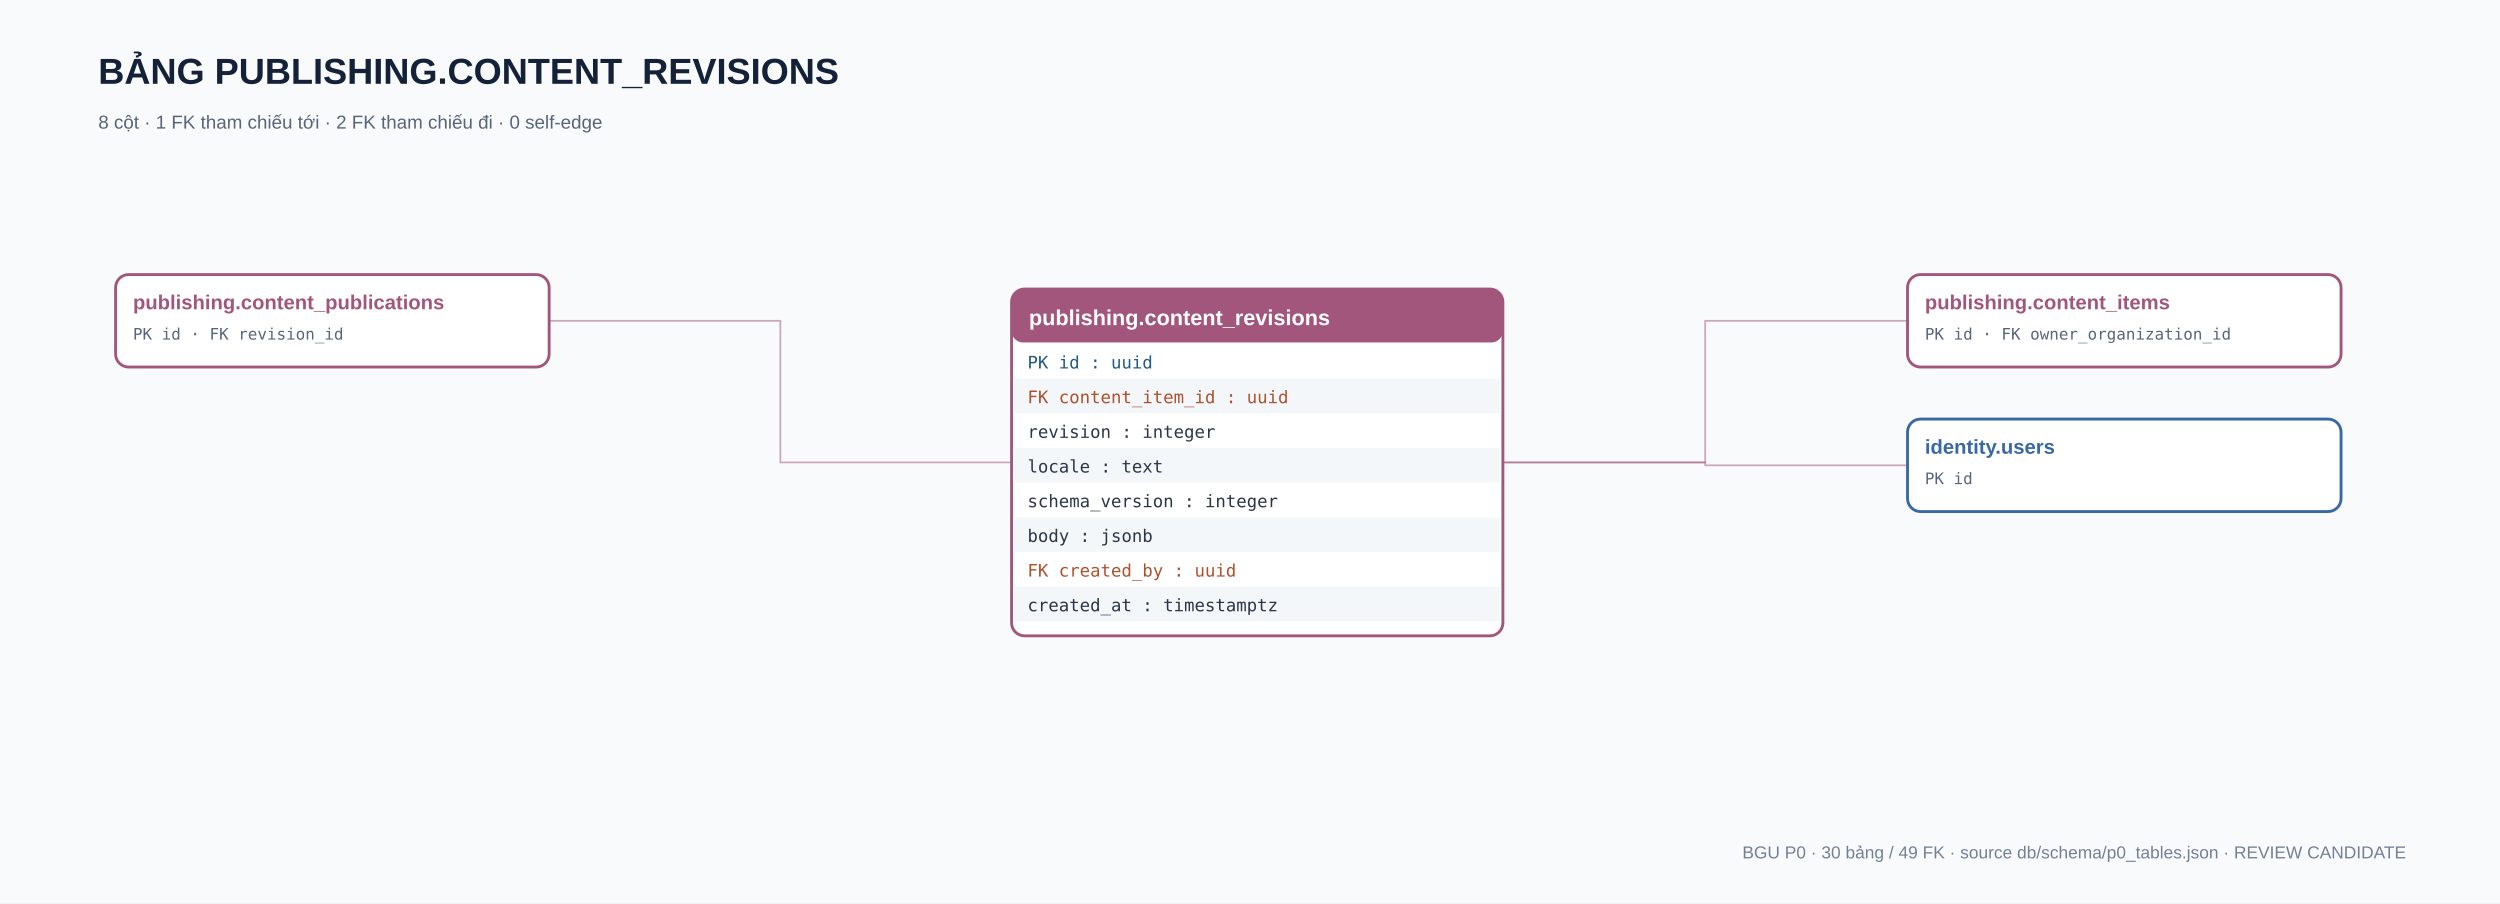
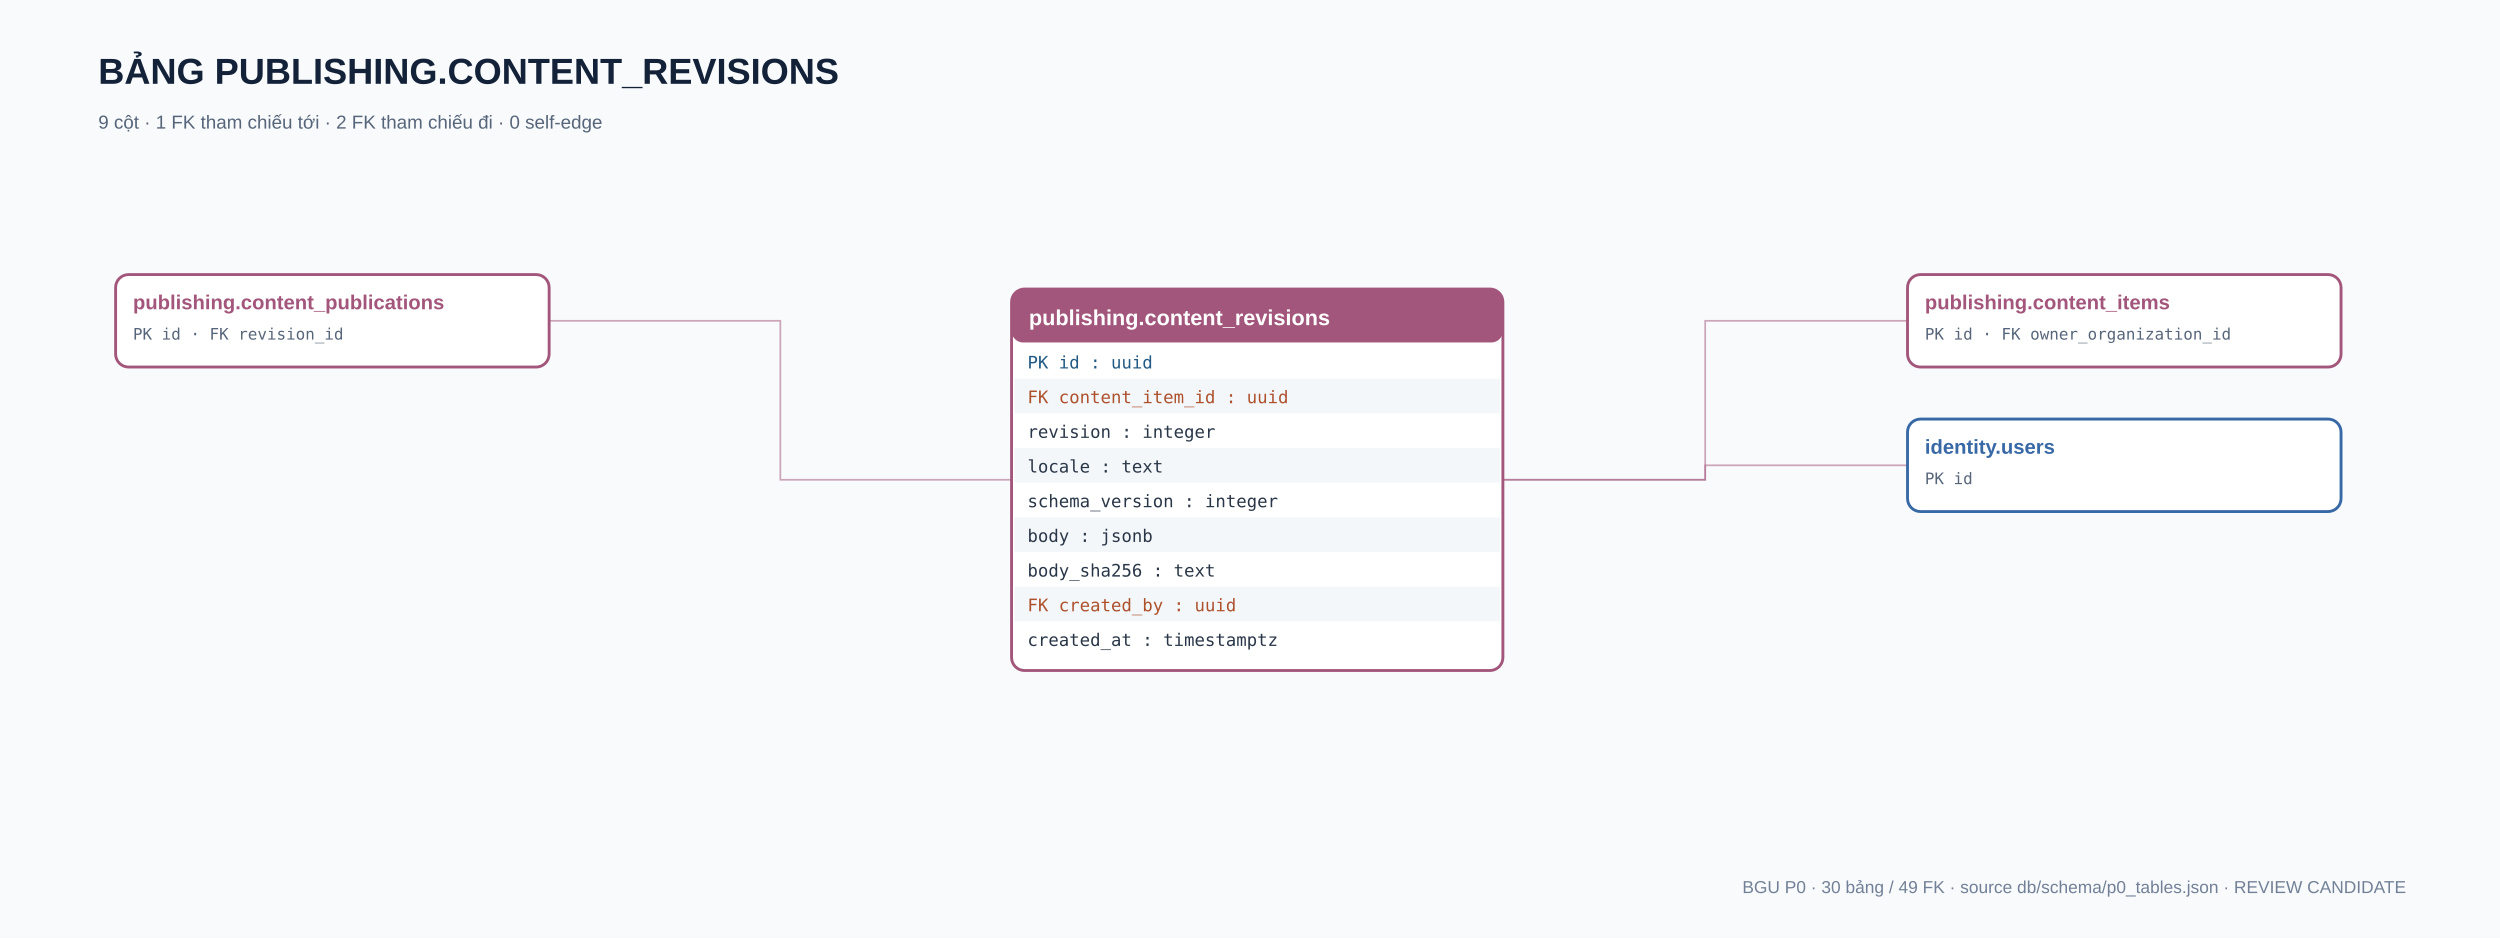
- <svg xmlns="http://www.w3.org/2000/svg" width="1730" height="625" viewBox="0 0 1730 625" role="img" aria-label="BẢNG PUBLISHING.CONTENT_REVISIONS">
+ <svg xmlns="http://www.w3.org/2000/svg" width="1730" height="649" viewBox="0 0 1730 649" role="img" aria-label="BẢNG PUBLISHING.CONTENT_REVISIONS">
  <rect width="100%" height="100%" fill="#F8FAFC" />
  <text x="68" y="58" font-family="Arial,sans-serif" font-size="25" font-weight="700" fill="#132238">BẢNG PUBLISHING.CONTENT_REVISIONS</text>
-   <text x="68" y="89" font-family="Arial,sans-serif" font-size="13" fill="#566579">8 cột · 1 FK tham chiếu tới · 2 FK tham chiếu đi · 0 self-edge</text>
-   <path d="M380,222 L540,222 L540,320 L700,320" fill="none" stroke="#A3567B" stroke-width="1.2" opacity=".52" />
-   <path d="M1040,320 L1180,320 L1180,222 L1320,222" fill="none" stroke="#A3567B" stroke-width="1.2" opacity=".52" />
-   <path d="M1040,320 L1180,320 L1180,322 L1320,322" fill="none" stroke="#A3567B" stroke-width="1.2" opacity=".52" />
-   <rect x="700" y="200" width="340" height="240" rx="9" fill="#FFFFFF" stroke="#A3567B" stroke-width="2" />
+   <text x="68" y="89" font-family="Arial,sans-serif" font-size="13" fill="#566579">9 cột · 1 FK tham chiếu tới · 2 FK tham chiếu đi · 0 self-edge</text>
+   <path d="M380,222 L540,222 L540,332 L700,332" fill="none" stroke="#A3567B" stroke-width="1.2" opacity=".52" />
+   <path d="M1040,332 L1180,332 L1180,222 L1320,222" fill="none" stroke="#A3567B" stroke-width="1.2" opacity=".52" />
+   <path d="M1040,332 L1180,332 L1180,322 L1320,322" fill="none" stroke="#A3567B" stroke-width="1.2" opacity=".52" />
+   <rect x="700" y="200" width="340" height="264" rx="9" fill="#FFFFFF" stroke="#A3567B" stroke-width="2" />
  <rect x="700" y="200" width="340" height="37" rx="8" fill="#A3567B" />
  <text x="712" y="225" font-family="Arial" font-size="15" font-weight="700" fill="#FFFFFF">publishing.content_revisions</text>
  <text x="711" y="255" font-family="Consolas,monospace" font-size="12" fill="#215A84">PK  id : uuid</text>
  <rect x="702" y="262" width="336" height="24" fill="#F4F7FA" />
  <text x="711" y="279" font-family="Consolas,monospace" font-size="12" fill="#AD512D">FK  content_item_id : uuid</text>
  <text x="711" y="303" font-family="Consolas,monospace" font-size="12" fill="#293647">    revision : integer</text>
  <rect x="702" y="310" width="336" height="24" fill="#F4F7FA" />
  <text x="711" y="327" font-family="Consolas,monospace" font-size="12" fill="#293647">    locale : text</text>
  <text x="711" y="351" font-family="Consolas,monospace" font-size="12" fill="#293647">    schema_version : integer</text>
  <rect x="702" y="358" width="336" height="24" fill="#F4F7FA" />
  <text x="711" y="375" font-family="Consolas,monospace" font-size="12" fill="#293647">    body : jsonb</text>
-   <text x="711" y="399" font-family="Consolas,monospace" font-size="12" fill="#AD512D">FK  created_by : uuid</text>
+   <text x="711" y="399" font-family="Consolas,monospace" font-size="12" fill="#293647">    body_sha256 : text</text>
  <rect x="702" y="406" width="336" height="24" fill="#F4F7FA" />
-   <text x="711" y="423" font-family="Consolas,monospace" font-size="12" fill="#293647">    created_at : timestamptz</text>
+   <text x="711" y="423" font-family="Consolas,monospace" font-size="12" fill="#AD512D">FK  created_by : uuid</text>
+   <text x="711" y="447" font-family="Consolas,monospace" font-size="12" fill="#293647">    created_at : timestamptz</text>
  <rect x="80" y="190" width="300" height="64" rx="9" fill="#FFFFFF" stroke="#A3567B" stroke-width="2" />
  <text x="92" y="214" font-family="Arial" font-size="14" font-weight="700" fill="#A3567B">publishing.content_publications</text>
  <text x="92" y="235" font-family="monospace" font-size="11" fill="#566579">PK id · FK revision_id</text>
  <rect x="1320" y="190" width="300" height="64" rx="9" fill="#FFFFFF" stroke="#A3567B" stroke-width="2" />
  <text x="1332" y="214" font-family="Arial" font-size="14" font-weight="700" fill="#A3567B">publishing.content_items</text>
  <text x="1332" y="235" font-family="monospace" font-size="11" fill="#566579">PK id · FK owner_organization_id</text>
  <rect x="1320" y="290" width="300" height="64" rx="9" fill="#FFFFFF" stroke="#3869A6" stroke-width="2" />
  <text x="1332" y="314" font-family="Arial" font-size="14" font-weight="700" fill="#3869A6">identity.users</text>
  <text x="1332" y="335" font-family="monospace" font-size="11" fill="#566579">PK id</text>
-   <text x="1665" y="594" text-anchor="end" font-family="Arial" font-size="12" fill="#718096">BGU P0 · 30 bảng / 49 FK · source db/schema/p0_tables.json · REVIEW CANDIDATE</text>
+   <text x="1665" y="618" text-anchor="end" font-family="Arial" font-size="12" fill="#718096">BGU P0 · 30 bảng / 49 FK · source db/schema/p0_tables.json · REVIEW CANDIDATE</text>
</svg>
